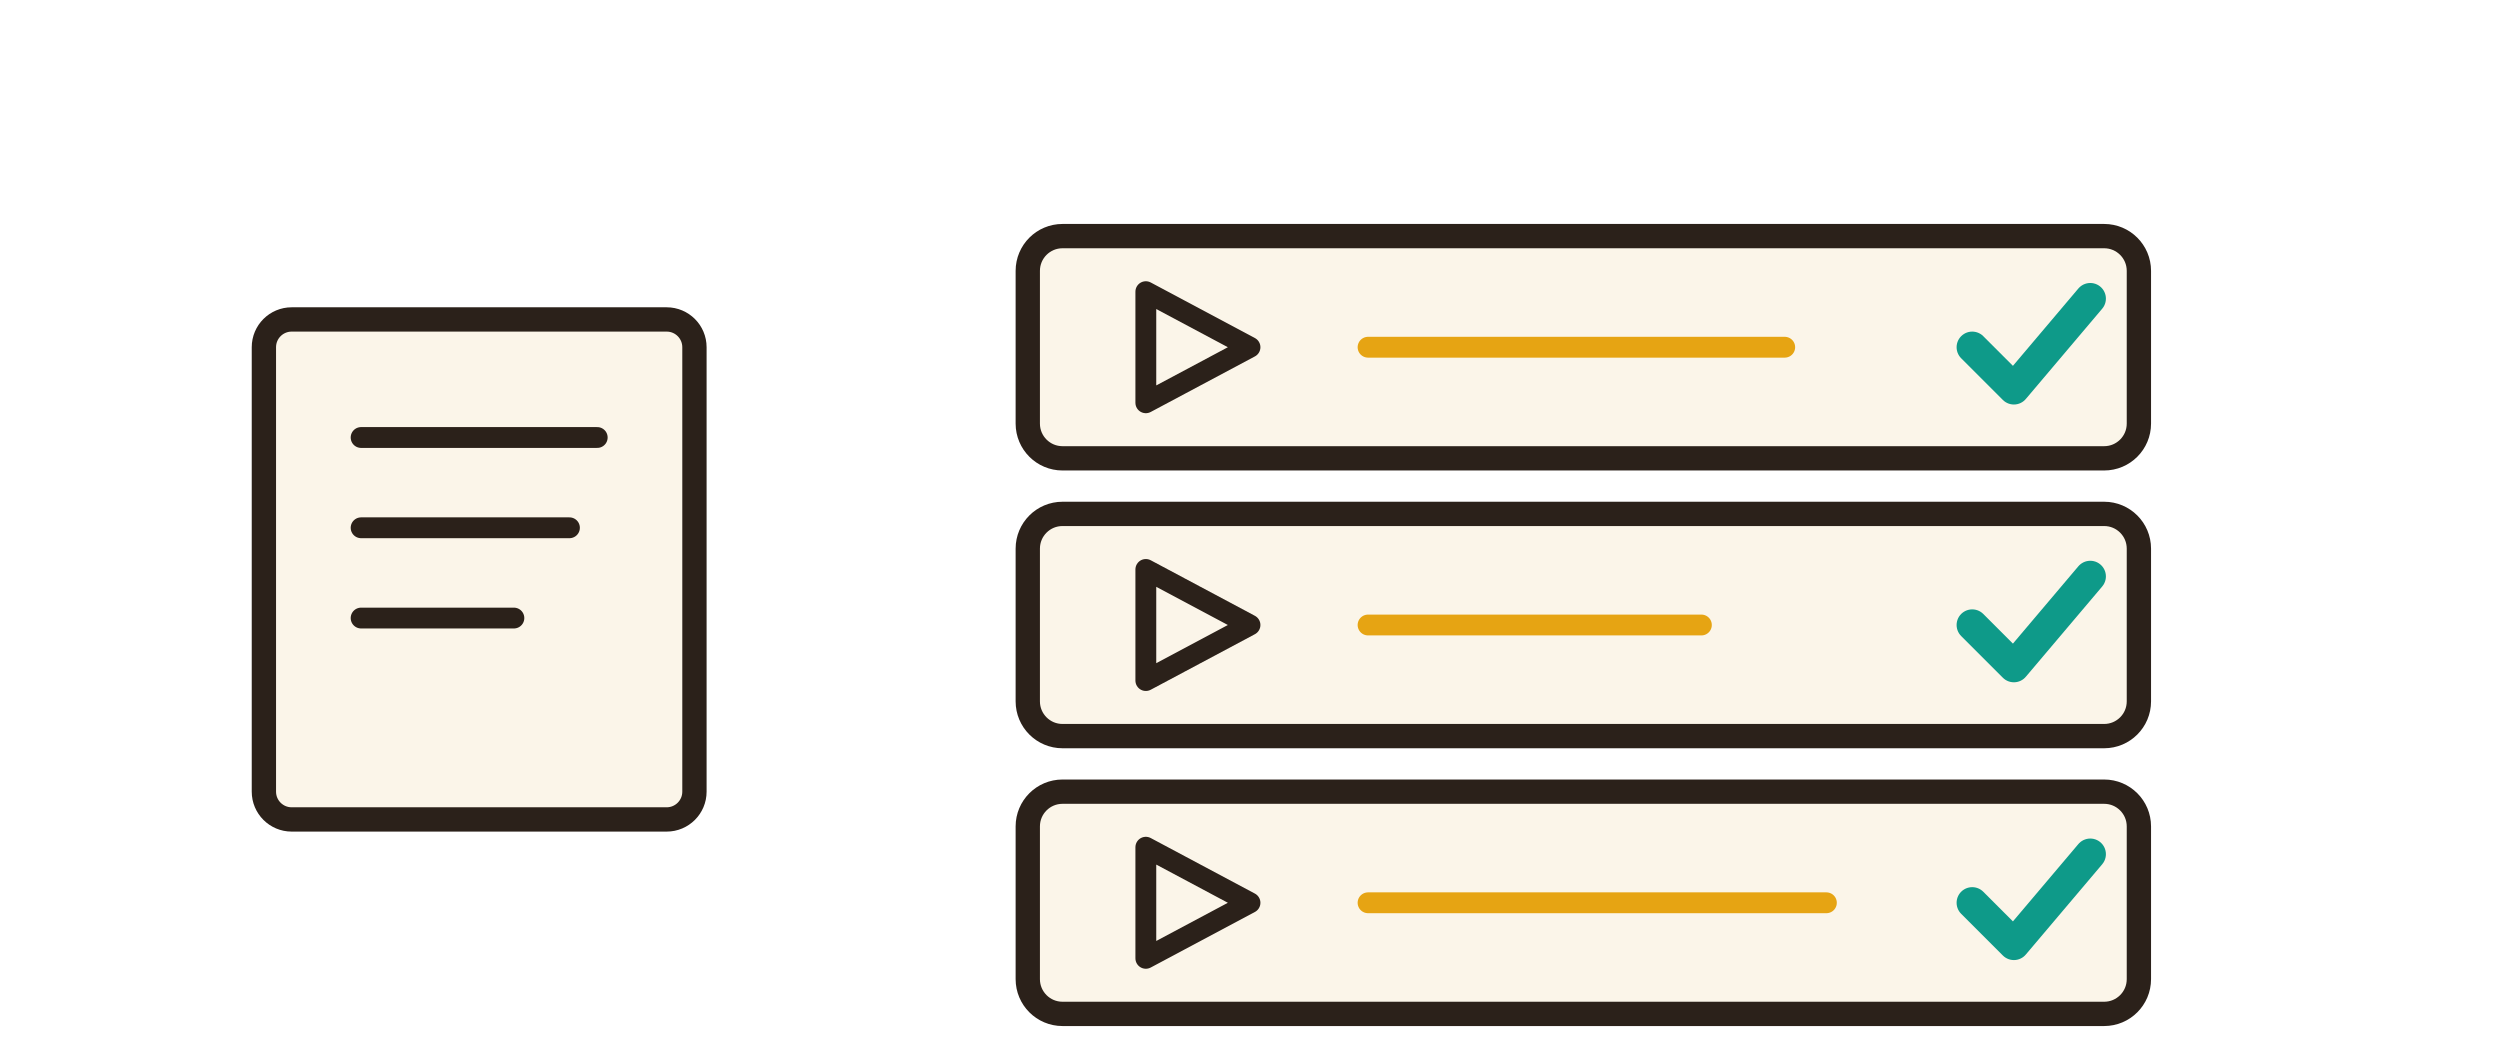
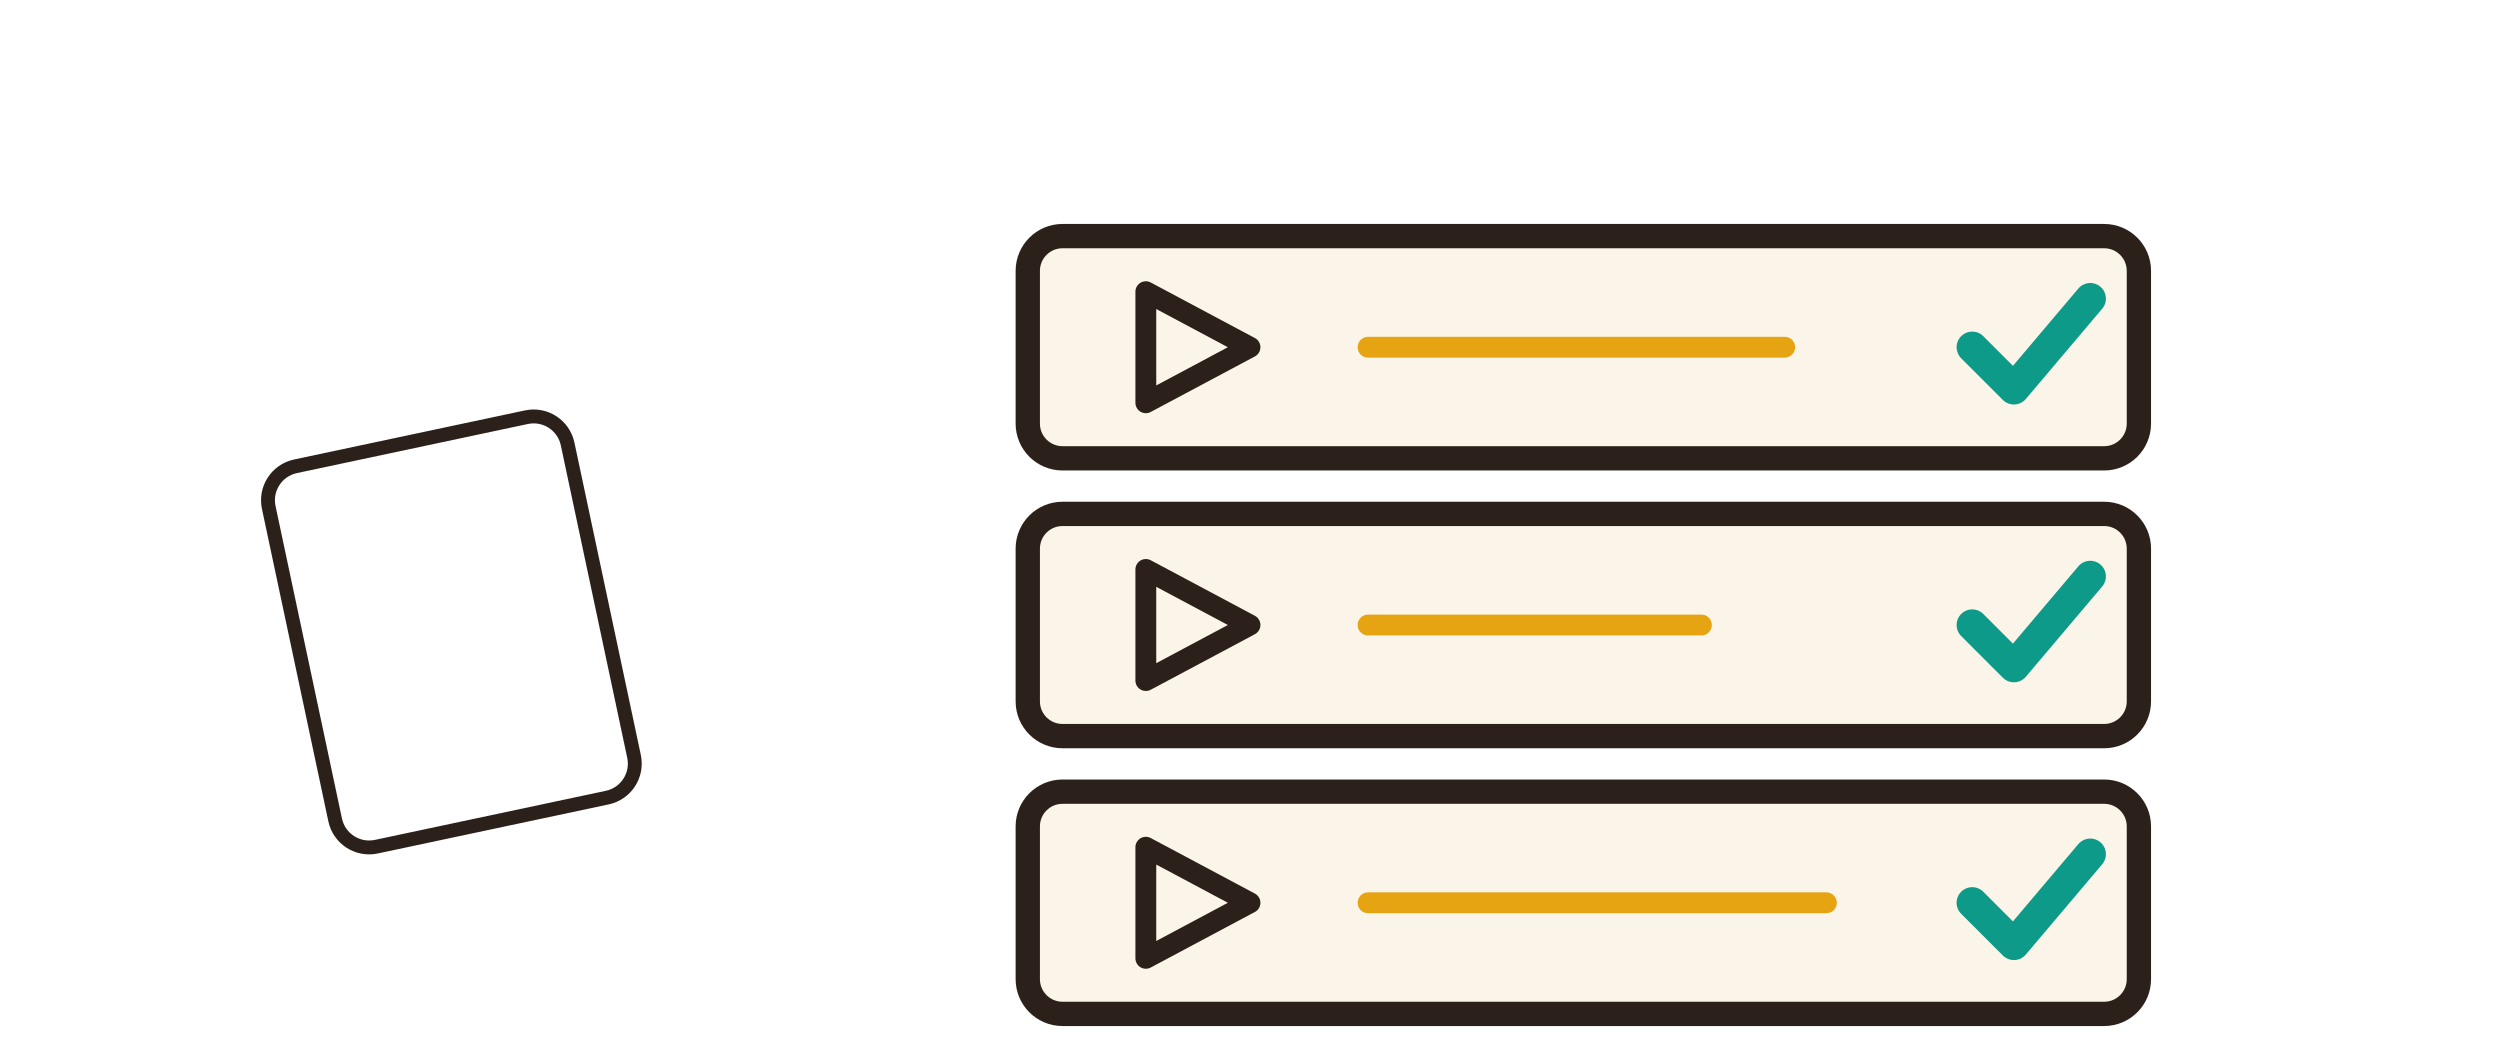
<svg xmlns="http://www.w3.org/2000/svg" viewBox="0 0 720 300" role="img">
  <style>
-     /* Loops, not one-shots — the slide is hidden until shown but the SVG keeps
-        running. The resting state below is the finished drawing; only keyframes
-        remove anything, so if animation never runs the picture is still whole. */
+     /* Loops, not one-shots — a beat is hidden until shown but the SVG keeps running.
+        The resting state is the finished drawing; only keyframes take anything away. */
    @media (prefers-reduced-motion: reduce){ * { animation: none !important; } }
    .grade path{stroke-dasharray:52; stroke-dashoffset:0; animation:grade 5s ease-in-out infinite;}
    .grade path:nth-child(2){animation-delay:.3s} .grade path:nth-child(3){animation-delay:.6s}
    @keyframes grade{0%,8%{stroke-dashoffset:52}22%,88%{stroke-dashoffset:0}96%,100%{stroke-dashoffset:52}}
    .dates path{stroke-dasharray:140; stroke-dashoffset:0; animation:date 5s ease-in-out infinite;}
    @keyframes date{0%,4%{stroke-dashoffset:140}20%,88%{stroke-dashoffset:0}96%,100%{stroke-dashoffset:140}}
  </style>
  <g fill="none" stroke="#2b211a" stroke-linecap="round" stroke-linejoin="round">
-     <g stroke-width="7">
-       <path d="M84 92h108a8 8 0 0 1 8 8v128a8 8 0 0 1-8 8H84a8 8 0 0 1-8-8V100a8 8 0 0 1 8-8z" fill="#fbf5e9" />
-       <path d="M104 126h68M104 152h60M104 178h44" stroke-width="6" />
-     </g>
+     <rect x="86" y="126" width="88" height="112" rx="10" stroke-width="4" transform="rotate(-12 130 182)" />
    <g stroke-width="7">
      <path d="M306 68h300a10 10 0 0 1 10 10v44a10 10 0 0 1-10 10H306a10 10 0 0 1-10-10V78a10 10 0 0 1 10-10z" fill="#fbf5e9" />
      <path d="M306 148h300a10 10 0 0 1 10 10v44a10 10 0 0 1-10 10H306a10 10 0 0 1-10-10v-44a10 10 0 0 1 10-10z" fill="#fbf5e9" />
      <path d="M306 228h300a10 10 0 0 1 10 10v44a10 10 0 0 1-10 10H306a10 10 0 0 1-10-10v-44a10 10 0 0 1 10-10z" fill="#fbf5e9" />
    </g>
    <g stroke-width="6">
      <path d="M330 84l30 16-30 16z" fill="#fbf5e9" />
      <path d="M330 164l30 16-30 16z" fill="#fbf5e9" />
      <path d="M330 244l30 16-30 16z" fill="#fbf5e9" />
    </g>
    <g stroke="#0e9a89" stroke-width="9" class="grade">
      <path d="M568 100l12 12 22-26" />
      <path d="M568 180l12 12 22-26" />
      <path d="M568 260l12 12 22-26" />
    </g>
    <g stroke="#e6a413" stroke-width="6" class="dates">
      <path d="M394 100h120M394 180h96M394 260h132" />
    </g>
  </g>
</svg>
